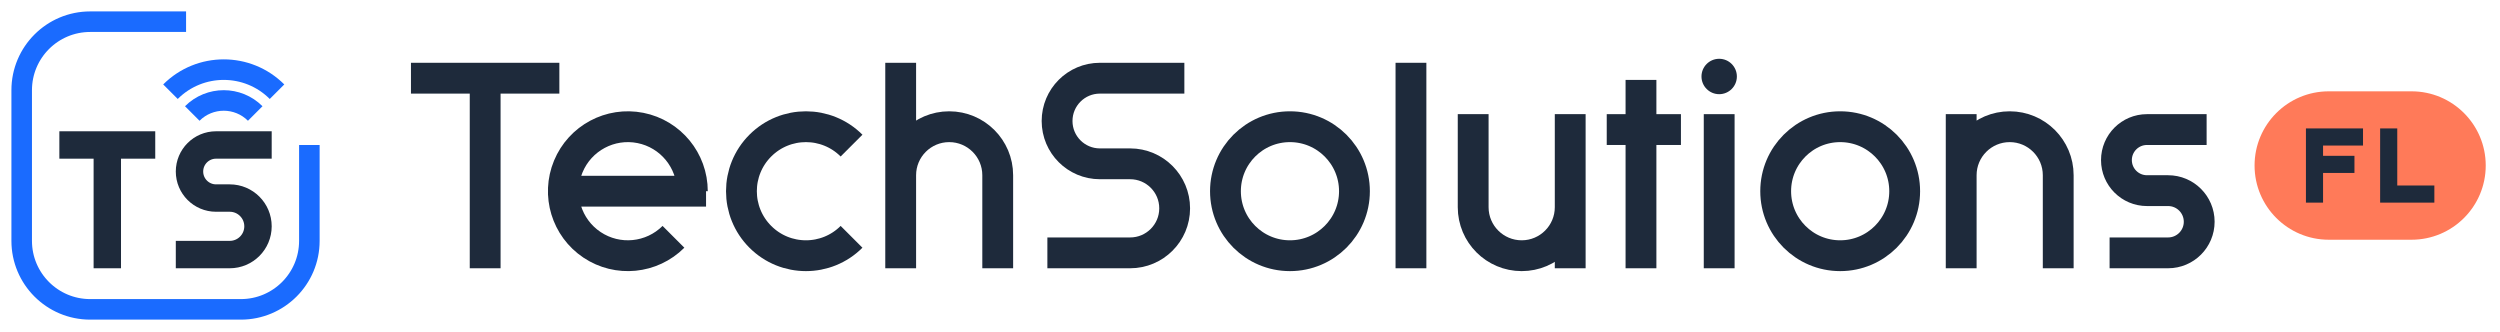
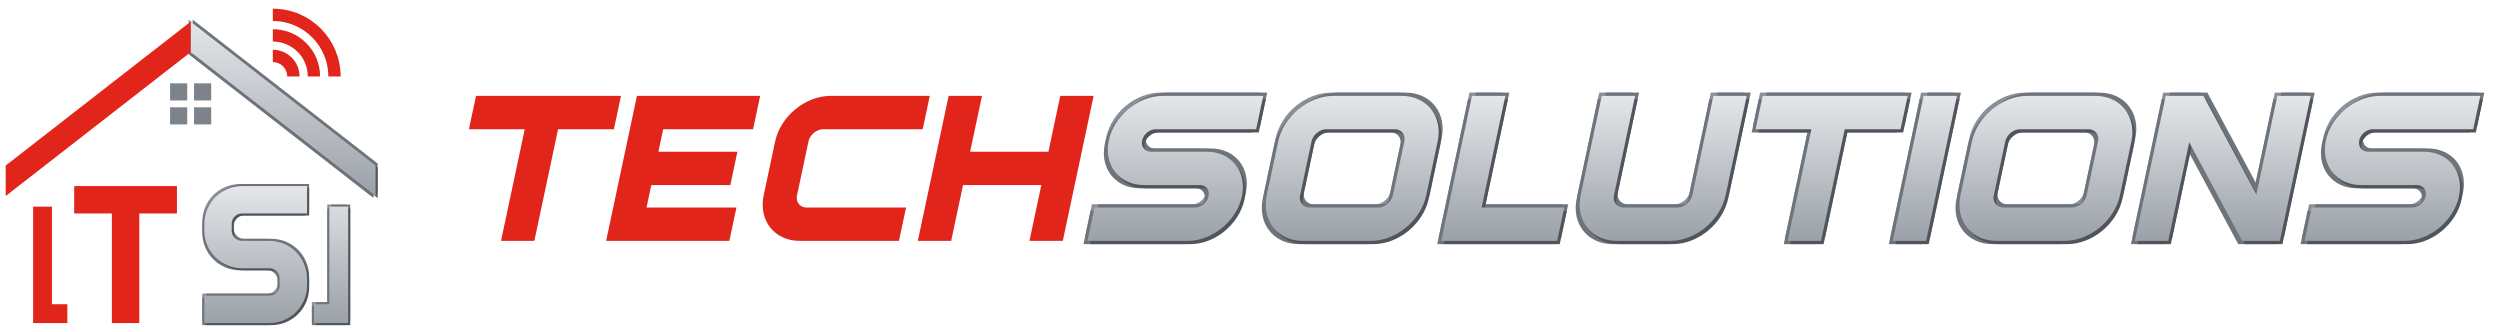
- <svg xmlns="http://www.w3.org/2000/svg" viewBox="-2 -11 438 58" width="438" height="58" role="img" aria-labelledby="tsf-h-title">
-   <g transform="translate(-3 -12) scale(0.6)">
-     <g fill="none" stroke="#1A6BFF" stroke-width="6">
-       <path d="M56 8H28A20 20 0 0 0 8 28V72A20 20 0 0 0 28 92H72A20 20 0 0 0 92 72V44" />
-       <path d="M57.808 34.808A13 13 0 0 1 76.192 34.808" />
-       <path d="M51.444 28.444A22 22 0 0 1 82.556 28.444" />
+ <svg xmlns="http://www.w3.org/2000/svg" xmlns:xlink="http://www.w3.org/1999/xlink" viewBox="0 0 438 58" width="438" height="58" role="img" aria-labelledby="tsh-title">
+   <defs>
+     <linearGradient id="tsh-chrome-roof" gradientUnits="userSpaceOnUse" x1="0" y1="16" x2="0" y2="67">
+       <stop offset="0" stop-color="#E4E6E9" />
+       <stop offset="1" stop-color="#9BA1A8" />
+     </linearGradient>
+     <linearGradient id="tsh-chrome-body" gradientUnits="userSpaceOnUse" x1="0" y1="64" x2="0" y2="104">
+       <stop offset="0" stop-color="#E4E6E9" />
+       <stop offset="1" stop-color="#9BA1A8" />
+     </linearGradient>
+     <linearGradient id="tsh-chrome-word" gradientUnits="userSpaceOnUse" x1="0" y1="0" x2="0" y2="20">
+       <stop offset="0" stop-color="#E4E6E9" />
+       <stop offset="1" stop-color="#9BA1A8" />
+     </linearGradient>
+     <g id="tsh-silver-mark" stroke-linejoin="miter">
+       <path d="M60 16L114 58V66.9L60 24.9Z" stroke="none" />
+       <path d="M103.25 70V101.25H96" fill="none" stroke-width="5.5" />
+       <path d="M90 68H75A7 7 0 0 0 68 75V77A7 7 0 0 0 75 84H83A7 7 0 0 1 90 91V93A7 7 0 0 1 83 100H68" fill="none" stroke-width="8" stroke-linecap="square" />
    </g>
-     <g fill="none" stroke="#1E2A3B" stroke-width="8">
-       <path d="M19 44H47M33 44V80" />
-       <path d="M81 44H64.75A7.75 7.75 0 0 0 57 51.75A7.75 7.75 0 0 0 64.75 59.5H68.75A8.25 8.25 0 0 1 77 67.75A8.25 8.25 0 0 1 68.75 76H53" />
+     <g id="tsh-silver-word" stroke-width="4.6" stroke-linejoin="miter">
+       <g fill="none">
+         <path d="M108.6 2.3H94.75A3.85 3.85 0 0 0 90.9 6.15A3.85 3.85 0 0 0 94.75 10H102.45A3.85 3.85 0 0 1 106.3 13.85A3.85 3.85 0 0 1 102.45 17.7H88.6" />
+         <path d="M118.3 2.3H127.7A4 4 0 0 1 131.7 6.3V13.7A4 4 0 0 1 127.7 17.7H118.3A4 4 0 0 1 114.3 13.7V6.3A4 4 0 0 1 118.3 2.3Z" />
+         <path d="M139.7 0V17.7H153.4" />
+         <path d="M157.6 0V13.7A4 4 0 0 0 161.6 17.7H169A4 4 0 0 0 173 13.7V0" />
+         <path d="M177.5 2.3H197.5M187.5 2.3V20" />
+         <path d="M202 0V20" />
+         <path d="M214 2.3H223.4A4 4 0 0 1 227.4 6.3V13.7A4 4 0 0 1 223.4 17.7H214A4 4 0 0 1 210 13.7V6.3A4 4 0 0 1 214 2.3Z" />
+         <path d="M276.5 2.3H262.65A3.85 3.85 0 0 0 258.8 6.15A3.85 3.85 0 0 0 262.65 10H270.35A3.85 3.85 0 0 1 274.2 13.85A3.85 3.85 0 0 1 270.35 17.7H256.5" />
+       </g>
+       <path d="M233.1 20V0H238.3L248.5 13.6V0H253.1V20H247.9L237.7 6.4V20Z" stroke="none" />
+     </g>
+   </defs>
+   <g transform="translate(-2.6 -5.8) scale(0.6)">
+     <use href="#tsh-silver-mark" xlink:href="#tsh-silver-mark" x="-0.6" y="-0.6" fill="#8A9097" stroke="#8A9097" />
+     <use href="#tsh-silver-mark" xlink:href="#tsh-silver-mark" x="0.6" y="-0.6" fill="#6E747B" stroke="#6E747B" />
+     <use href="#tsh-silver-mark" xlink:href="#tsh-silver-mark" x="-0.6" y="0.6" fill="#6E747B" stroke="#6E747B" />
+     <use href="#tsh-silver-mark" xlink:href="#tsh-silver-mark" x="0.6" y="0.6" fill="#50555C" stroke="#50555C" />
+     <path d="M60 16L114 58V66.9L60 24.9Z" fill="url(#tsh-chrome-roof)" />
+     <g fill="none" stroke="url(#tsh-chrome-body)" stroke-linejoin="miter">
+       <path d="M103.25 70V101.25H96" stroke-width="5.5" />
+       <path d="M90 68H75A7 7 0 0 0 68 75V77A7 7 0 0 0 75 84H83A7 7 0 0 1 90 91V93A7 7 0 0 1 83 100H68" stroke-width="8" stroke-linecap="square" />
+     </g>
+     <path d="M6 58L60 16V24.9L6 66.9Z" fill="#E1251B" />
+     <g fill="none" stroke="#E1251B" stroke-linejoin="miter">
+       <path d="M16.75 70V101.25H24" stroke-width="5.5" />
+       <path d="M26 68H56M41 68V104" stroke-width="8" />
+       <path d="M84 26A6 6 0 0 1 90 32M84 20A12 12 0 0 1 96 32M84 14A18 18 0 0 1 102 32" stroke-width="3.6" />
+     </g>
+     <g fill="#7D838A">
+       <rect x="54" y="34" width="5" height="5" />
+       <rect x="61" y="34" width="5" height="5" />
+       <rect x="54" y="41" width="5" height="5" />
+       <rect x="61" y="41" width="5" height="5" />
    </g>
  </g>
-   <g transform="translate(70 0)">
-     <g fill="none" stroke="#1E2A3B" stroke-width="5.4">
-       <path d="M0 2.7H26M13 2.7V36" />
-       <path d="M24.3 22.5H51.7M49.3 22.5A11.3 11.3 0 1 0 45.99 30.49" />
-       <path d="M77.19 14.51A11.3 11.3 0 1 0 77.19 30.49" />
-       <path d="M85.8 0V36M85.8 19.7A8.5 8.5 0 0 1 102.8 19.7V36" />
-       <path d="M135.5 2.7H120.7A7.5 7.5 0 0 0 113.2 10.2A7.5 7.5 0 0 0 120.7 17.7H126A7.8 7.8 0 0 1 133.8 25.5A7.8 7.8 0 0 1 126 33.3H111.5" />
-       <circle cx="154" cy="22.5" r="11.3" />
-       <path d="M175.2 0V36" />
-       <path d="M186.1 9V25.3A8.5 8.5 0 0 0 203.1 25.3M203.1 9V36" />
-       <path d="M215.5 3V36M209.5 11.7H222.5" />
-       <path d="M229.2 9V36" />
-       <circle cx="250.4" cy="22.5" r="11.3" />
-       <path d="M271.6 9V36M271.6 19.7A8.5 8.5 0 0 1 288.6 19.7V36" />
-       <path d="M314.6 11.7H304.15A5.35 5.35 0 0 0 298.8 17.05A5.35 5.35 0 0 0 304.15 22.4H307.85A5.45 5.45 0 0 1 313.3 27.85A5.45 5.45 0 0 1 307.85 33.3H297.6" />
+   <g transform="translate(78 16.8) scale(1.27) translate(4.25 0) skewX(-12)">
+     <g fill="none" stroke="#E1251B" stroke-width="4.6" stroke-linejoin="miter">
+       <path d="M0 2.3H20M10 2.3V20" />
+       <path d="M39.2 2.3H24.5V17.7H39.2M24.5 10H37.7" />
+       <path d="M62.6 2.3H48.9A4 4 0 0 0 44.9 6.3V13.7A4 4 0 0 0 48.9 17.7H62.6" />
+       <path d="M67.5 0V20M82.9 0V20M67.5 10H82.9" />
    </g>
-     <circle cx="229.2" cy="2.4" r="3.1" fill="#1E2A3B" />
-     <rect x="323" y="5" width="40.5" height="26" rx="13" fill="#FF7A59" />
-     <g fill="none" stroke="#1E2A3B" stroke-width="3">
-       <path d="M333.5 11.5V24.5M333.5 13H342M333.5 17.8H340.5" />
-       <path d="M346.5 11.5V23H354.5" />
-     </g>
+     <use href="#tsh-silver-word" xlink:href="#tsh-silver-word" x="-0.45" y="-0.45" fill="#8A9097" stroke="#8A9097" />
+     <use href="#tsh-silver-word" xlink:href="#tsh-silver-word" x="0.45" y="-0.45" fill="#6E747B" stroke="#6E747B" />
+     <use href="#tsh-silver-word" xlink:href="#tsh-silver-word" x="-0.45" y="0.45" fill="#6E747B" stroke="#6E747B" />
+     <use href="#tsh-silver-word" xlink:href="#tsh-silver-word" x="0.45" y="0.45" fill="#50555C" stroke="#50555C" />
+     <use href="#tsh-silver-word" xlink:href="#tsh-silver-word" fill="url(#tsh-chrome-word)" stroke="url(#tsh-chrome-word)" />
  </g>
</svg>
